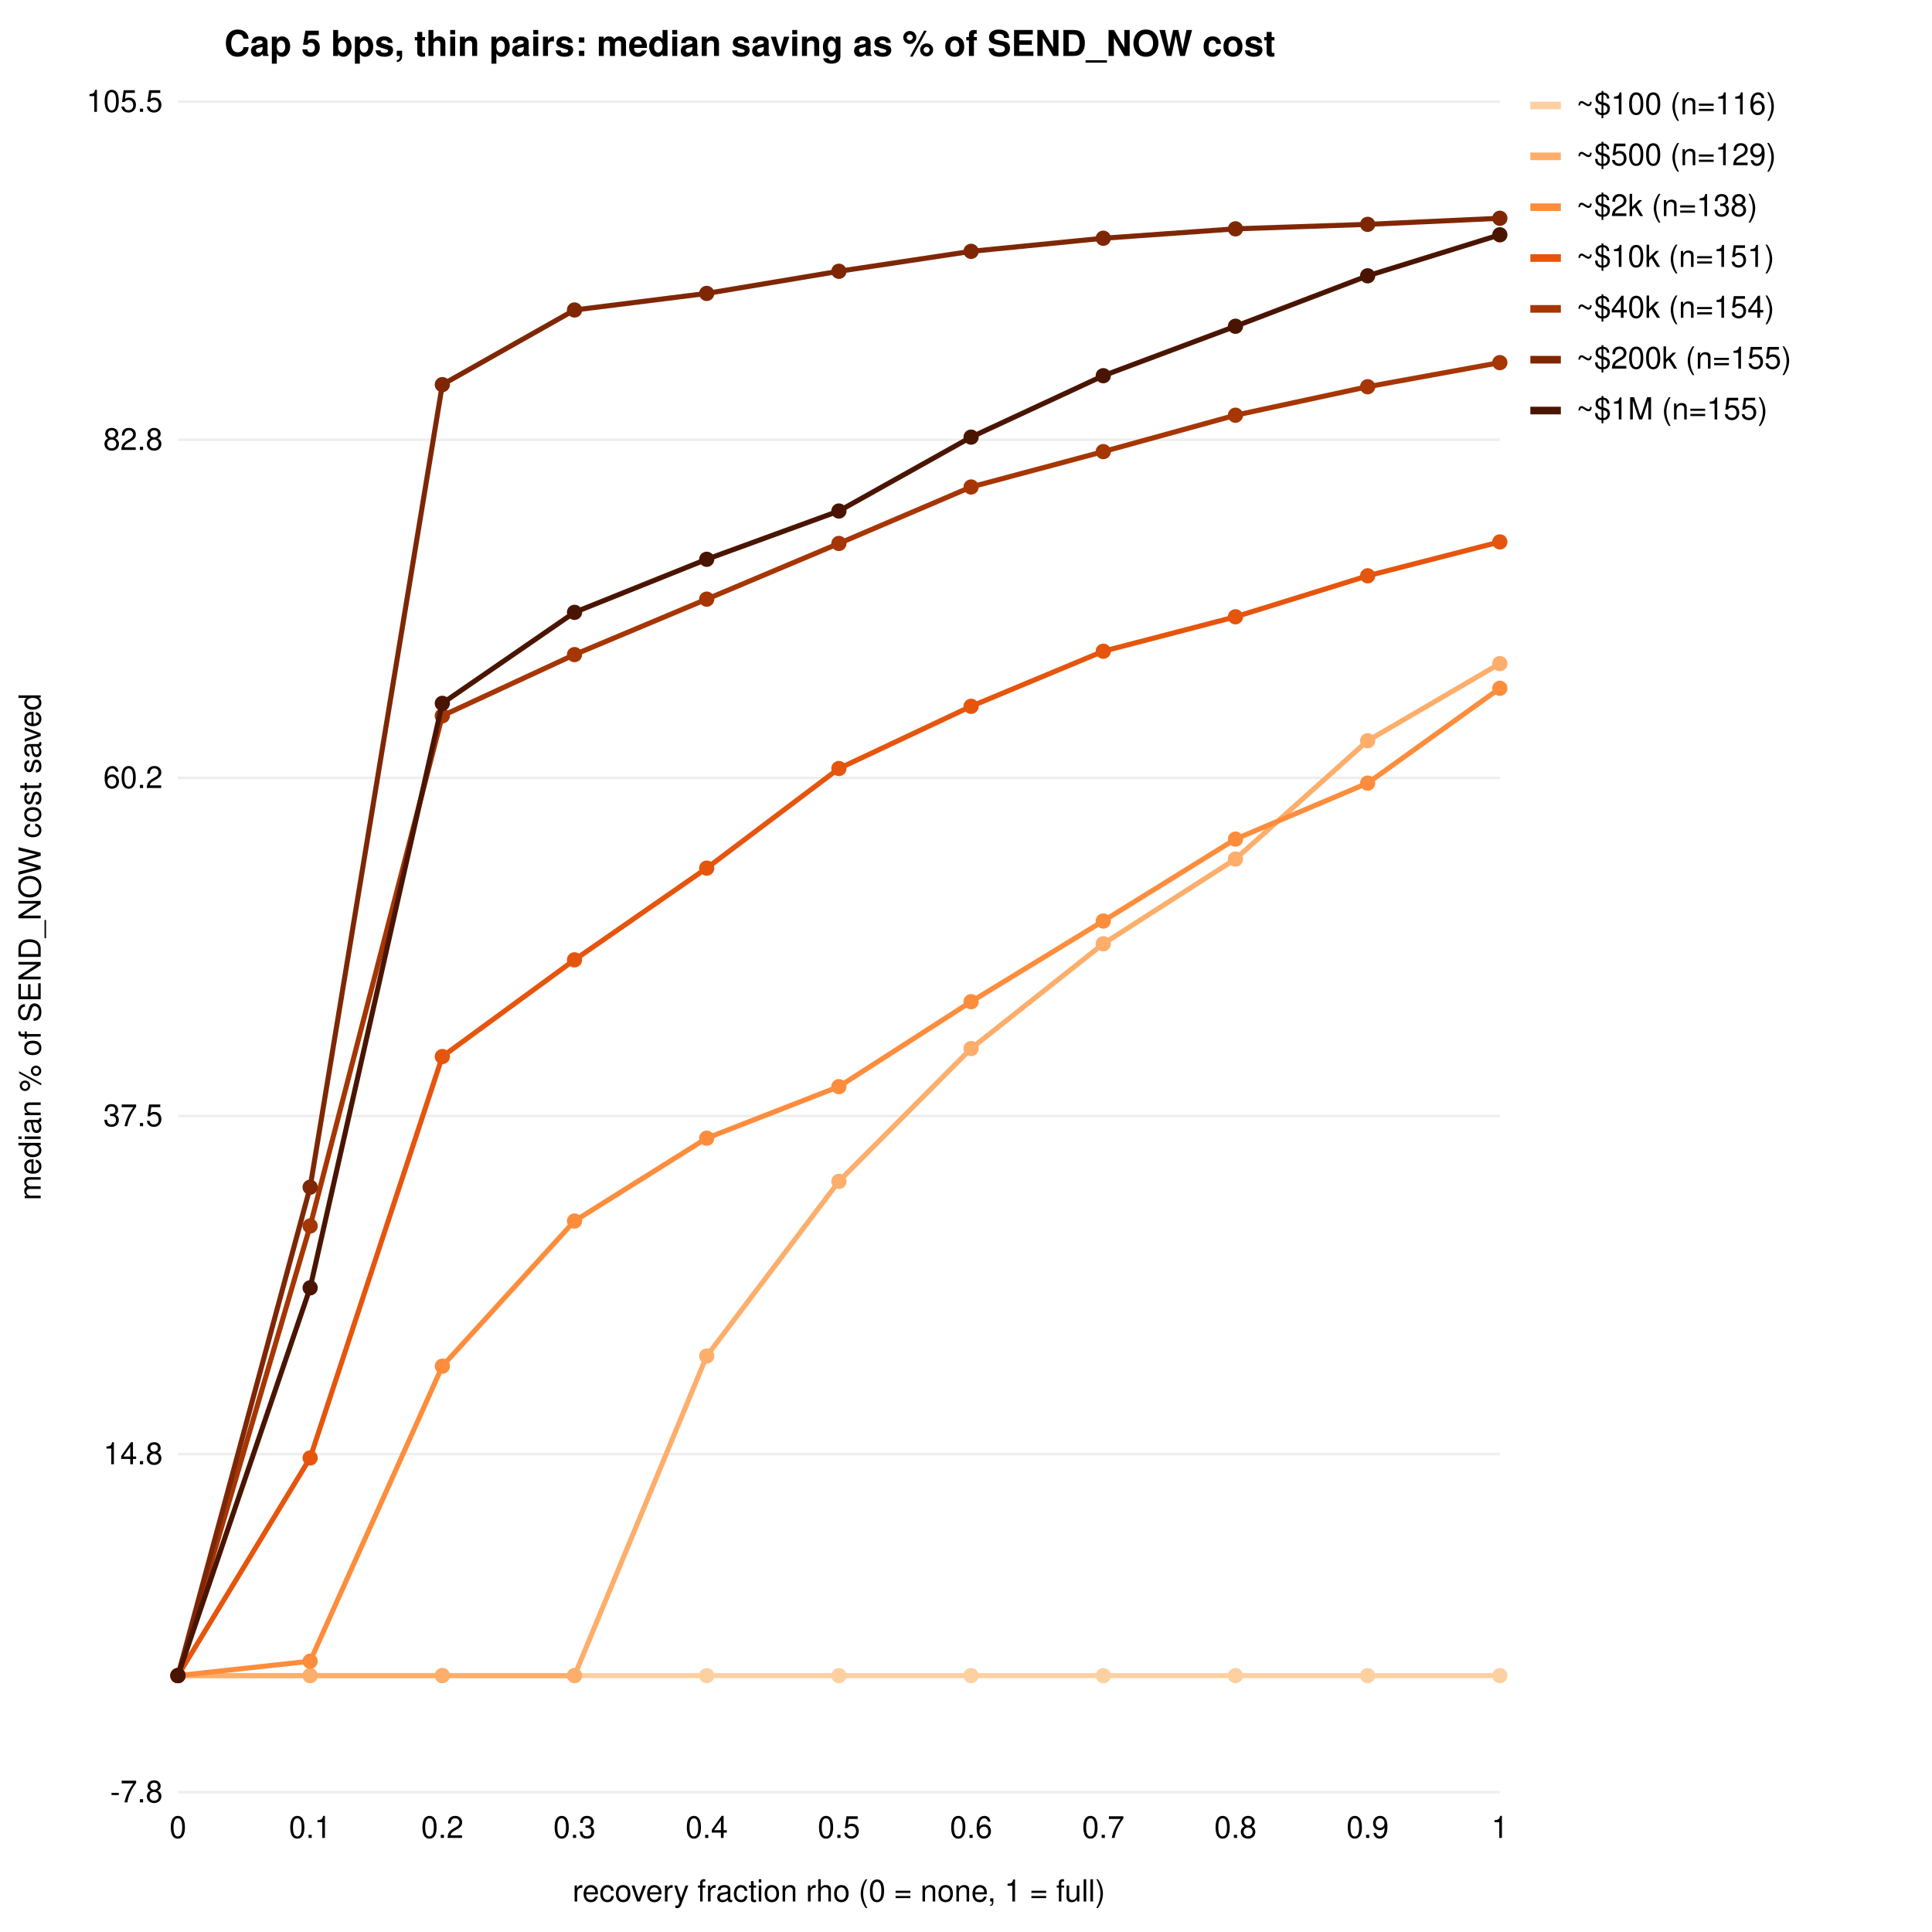
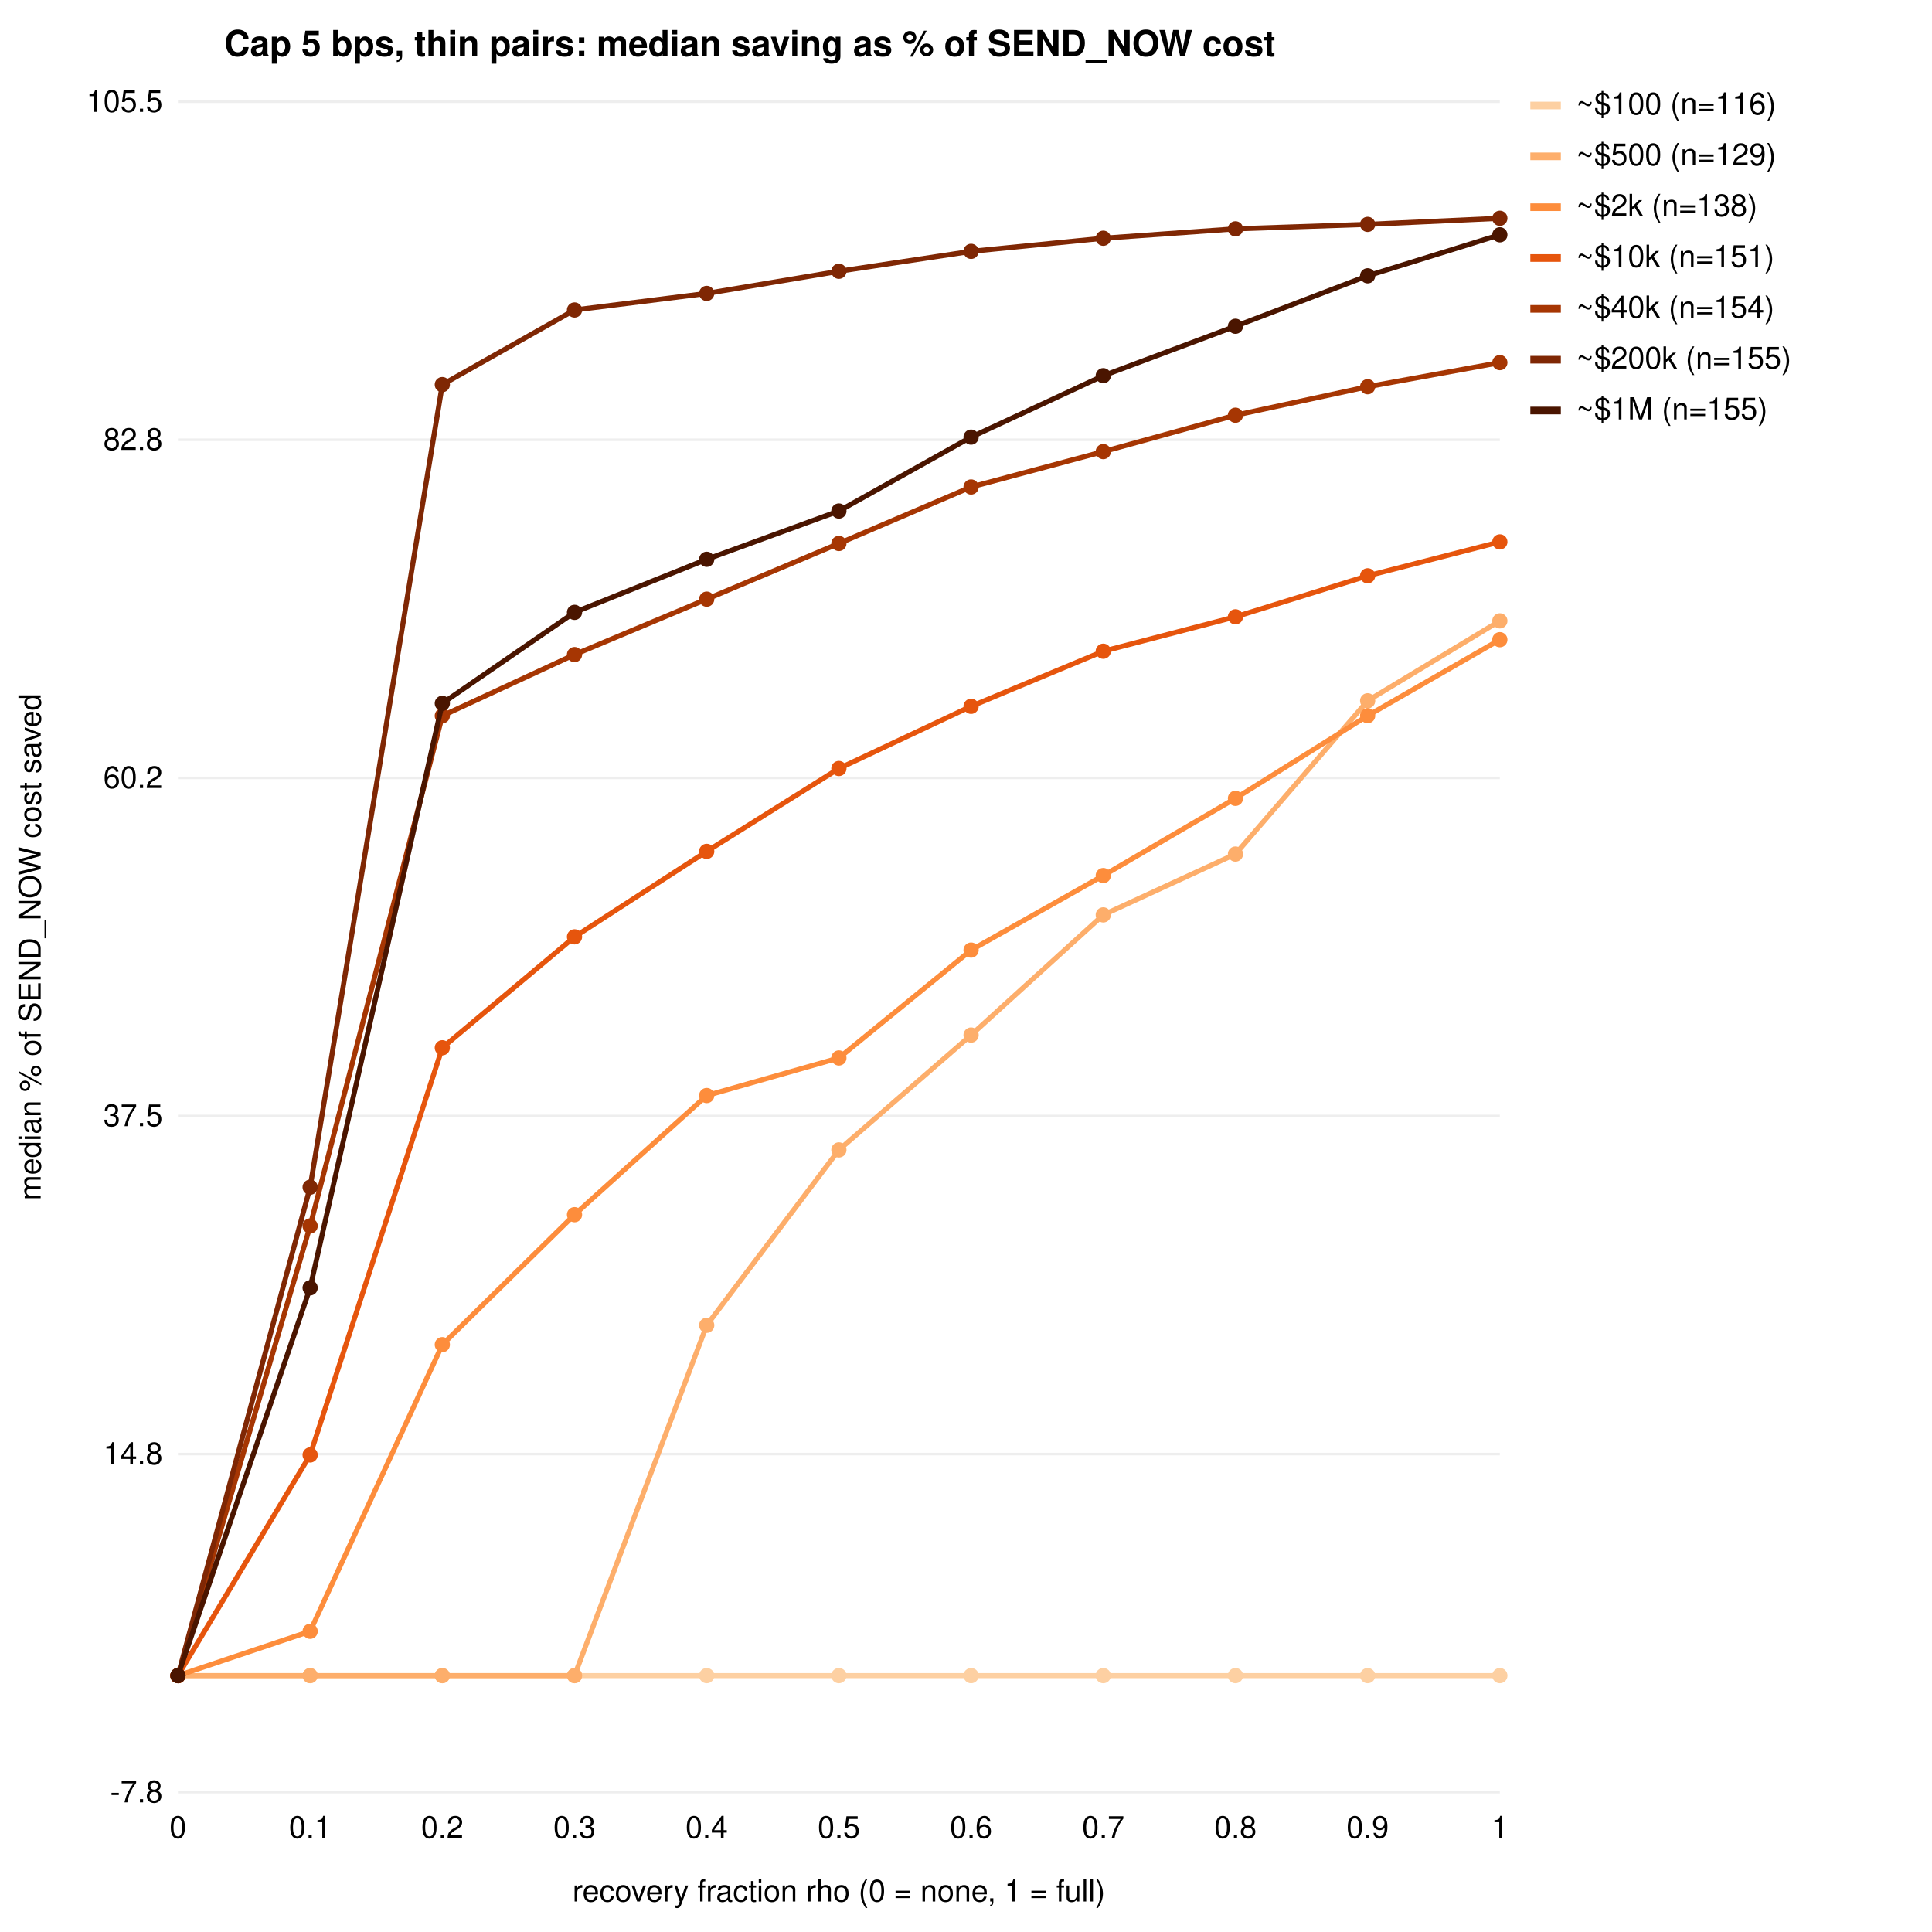
<svg xmlns="http://www.w3.org/2000/svg" width="760" height="760" font-family="Helvetica,Arial,sans-serif" font-size="12">
  <rect width="100%" height="100%" fill="white" />
  <text x="295" y="22" text-anchor="middle" font-size="14" font-weight="bold">Cap 5 bps, thin pairs: median saving as % of SEND_NOW cost</text>
  <line x1="70" x2="590" y1="705" y2="705" stroke="#eee" />
  <text x="64" y="709" text-anchor="end">-7.8</text>
  <line x1="70" x2="590" y1="572" y2="572" stroke="#eee" />
  <text x="64" y="576" text-anchor="end">14.8</text>
  <line x1="70" x2="590" y1="439" y2="439" stroke="#eee" />
  <text x="64" y="443" text-anchor="end">37.5</text>
  <line x1="70" x2="590" y1="306" y2="306" stroke="#eee" />
  <text x="64" y="310" text-anchor="end">60.2</text>
  <line x1="70" x2="590" y1="173" y2="173" stroke="#eee" />
  <text x="64" y="177" text-anchor="end">82.8</text>
  <line x1="70" x2="590" y1="40" y2="40" stroke="#eee" />
  <text x="64" y="44" text-anchor="end">105.5</text>
  <line x1="70" x2="590" y1="659.138" y2="659.138" stroke="#999" />
  <text x="70" y="723" text-anchor="middle">0</text>
  <text x="122" y="723" text-anchor="middle">0.1</text>
  <text x="174" y="723" text-anchor="middle">0.2</text>
  <text x="226" y="723" text-anchor="middle">0.3</text>
  <text x="278" y="723" text-anchor="middle">0.4</text>
  <text x="330" y="723" text-anchor="middle">0.5</text>
  <text x="382" y="723" text-anchor="middle">0.6</text>
  <text x="434" y="723" text-anchor="middle">0.7</text>
  <text x="486" y="723" text-anchor="middle">0.8</text>
  <text x="538" y="723" text-anchor="middle">0.9</text>
  <text x="590" y="723" text-anchor="middle">1</text>
  <text x="330" y="748" text-anchor="middle">recovery fraction rho (0 = none, 1 = full)</text>
  <text transform="translate(16,372.5) rotate(-90)" text-anchor="middle">median % of SEND_NOW cost saved</text>
  <polyline fill="none" stroke="#fdd0a2" stroke-width="2" points="70,659.138 122,659.138 174,659.138 226,659.138 278,659.138 330,659.138 382,659.138 434,659.138 486,659.138 538,659.138 590,659.138" />
  <circle cx="70" cy="659.138" r="3" fill="#fdd0a2" />
  <circle cx="122" cy="659.138" r="3" fill="#fdd0a2" />
  <circle cx="174" cy="659.138" r="3" fill="#fdd0a2" />
  <circle cx="226" cy="659.138" r="3" fill="#fdd0a2" />
  <circle cx="278" cy="659.138" r="3" fill="#fdd0a2" />
  <circle cx="330" cy="659.138" r="3" fill="#fdd0a2" />
  <circle cx="382" cy="659.138" r="3" fill="#fdd0a2" />
  <circle cx="434" cy="659.138" r="3" fill="#fdd0a2" />
  <circle cx="486" cy="659.138" r="3" fill="#fdd0a2" />
  <circle cx="538" cy="659.138" r="3" fill="#fdd0a2" />
  <circle cx="590" cy="659.138" r="3" fill="#fdd0a2" />
  <rect x="602" y="40" width="12" height="3" fill="#fdd0a2" />
  <text x="620" y="45">~$100 (n=116)</text>
-   <polyline fill="none" stroke="#fdae6b" stroke-width="2" points="70,659.138 122,659.138 174,659.138 226,659.138 278,533.429 330,464.712 382,412.465 434,371.262 486,337.912 538,291.385 590,261.046" />
+   <polyline fill="none" stroke="#fdae6b" stroke-width="2" points="70,659.138 122,659.138 174,659.138 226,659.138 278,521.331 330,452.348 382,407.164 434,359.897 486,335.969 538,275.672 590,244.232" />
  <circle cx="70" cy="659.138" r="3" fill="#fdae6b" />
  <circle cx="122" cy="659.138" r="3" fill="#fdae6b" />
  <circle cx="174" cy="659.138" r="3" fill="#fdae6b" />
  <circle cx="226" cy="659.138" r="3" fill="#fdae6b" />
-   <circle cx="278" cy="533.429" r="3" fill="#fdae6b" />
-   <circle cx="330" cy="464.712" r="3" fill="#fdae6b" />
-   <circle cx="382" cy="412.465" r="3" fill="#fdae6b" />
-   <circle cx="434" cy="371.262" r="3" fill="#fdae6b" />
-   <circle cx="486" cy="337.912" r="3" fill="#fdae6b" />
-   <circle cx="538" cy="291.385" r="3" fill="#fdae6b" />
-   <circle cx="590" cy="261.046" r="3" fill="#fdae6b" />
+   <circle cx="278" cy="521.331" r="3" fill="#fdae6b" />
+   <circle cx="330" cy="452.348" r="3" fill="#fdae6b" />
+   <circle cx="382" cy="407.164" r="3" fill="#fdae6b" />
+   <circle cx="434" cy="359.897" r="3" fill="#fdae6b" />
+   <circle cx="486" cy="335.969" r="3" fill="#fdae6b" />
+   <circle cx="538" cy="275.672" r="3" fill="#fdae6b" />
+   <circle cx="590" cy="244.232" r="3" fill="#fdae6b" />
  <rect x="602" y="60" width="12" height="3" fill="#fdae6b" />
  <text x="620" y="65">~$500 (n=129)</text>
-   <polyline fill="none" stroke="#fd8d3c" stroke-width="2" points="70,659.138 122,653.481 174,537.42 226,480.322 278,447.729 330,427.453 382,394.03 434,362.296 486,330.075 538,308.057 590,270.752" />
+   <polyline fill="none" stroke="#fd8d3c" stroke-width="2" points="70,659.138 122,641.706 174,528.966 226,477.822 278,430.955 330,416.175 382,373.745 434,344.433 486,314.048 538,281.532 590,251.634" />
  <circle cx="70" cy="659.138" r="3" fill="#fd8d3c" />
-   <circle cx="122" cy="653.481" r="3" fill="#fd8d3c" />
-   <circle cx="174" cy="537.42" r="3" fill="#fd8d3c" />
-   <circle cx="226" cy="480.322" r="3" fill="#fd8d3c" />
-   <circle cx="278" cy="447.729" r="3" fill="#fd8d3c" />
-   <circle cx="330" cy="427.453" r="3" fill="#fd8d3c" />
-   <circle cx="382" cy="394.03" r="3" fill="#fd8d3c" />
-   <circle cx="434" cy="362.296" r="3" fill="#fd8d3c" />
-   <circle cx="486" cy="330.075" r="3" fill="#fd8d3c" />
-   <circle cx="538" cy="308.057" r="3" fill="#fd8d3c" />
-   <circle cx="590" cy="270.752" r="3" fill="#fd8d3c" />
+   <circle cx="122" cy="641.706" r="3" fill="#fd8d3c" />
+   <circle cx="174" cy="528.966" r="3" fill="#fd8d3c" />
+   <circle cx="226" cy="477.822" r="3" fill="#fd8d3c" />
+   <circle cx="278" cy="430.955" r="3" fill="#fd8d3c" />
+   <circle cx="330" cy="416.175" r="3" fill="#fd8d3c" />
+   <circle cx="382" cy="373.745" r="3" fill="#fd8d3c" />
+   <circle cx="434" cy="344.433" r="3" fill="#fd8d3c" />
+   <circle cx="486" cy="314.048" r="3" fill="#fd8d3c" />
+   <circle cx="538" cy="281.532" r="3" fill="#fd8d3c" />
+   <circle cx="590" cy="251.634" r="3" fill="#fd8d3c" />
  <rect x="602" y="80" width="12" height="3" fill="#fd8d3c" />
  <text x="620" y="85">~$2k (n=138)</text>
-   <polyline fill="none" stroke="#e6550d" stroke-width="2" points="70,659.138 122,573.514 174,415.622 226,377.573 278,341.505 330,302.31 382,277.845 434,256.177 486,242.635 538,226.505 590,213.167" />
+   <polyline fill="none" stroke="#e6550d" stroke-width="2" points="70,659.138 122,572.347 174,412.169 226,368.53 278,334.914 330,302.31 382,277.845 434,256.177 486,242.635 538,226.505 590,213.167" />
  <circle cx="70" cy="659.138" r="3" fill="#e6550d" />
-   <circle cx="122" cy="573.514" r="3" fill="#e6550d" />
-   <circle cx="174" cy="415.622" r="3" fill="#e6550d" />
-   <circle cx="226" cy="377.573" r="3" fill="#e6550d" />
-   <circle cx="278" cy="341.505" r="3" fill="#e6550d" />
+   <circle cx="122" cy="572.347" r="3" fill="#e6550d" />
+   <circle cx="174" cy="412.169" r="3" fill="#e6550d" />
+   <circle cx="226" cy="368.53" r="3" fill="#e6550d" />
+   <circle cx="278" cy="334.914" r="3" fill="#e6550d" />
  <circle cx="330" cy="302.31" r="3" fill="#e6550d" />
  <circle cx="382" cy="277.845" r="3" fill="#e6550d" />
  <circle cx="434" cy="256.177" r="3" fill="#e6550d" />
  <circle cx="486" cy="242.635" r="3" fill="#e6550d" />
  <circle cx="538" cy="226.505" r="3" fill="#e6550d" />
  <circle cx="590" cy="213.167" r="3" fill="#e6550d" />
  <rect x="602" y="100" width="12" height="3" fill="#e6550d" />
  <text x="620" y="105">~$10k (n=151)</text>
  <polyline fill="none" stroke="#a63603" stroke-width="2" points="70,659.138 122,482.268 174,281.574 226,257.502 278,235.688 330,213.781 382,191.568 434,177.653 486,163.337 538,152.128 590,142.645" />
  <circle cx="70" cy="659.138" r="3" fill="#a63603" />
  <circle cx="122" cy="482.268" r="3" fill="#a63603" />
  <circle cx="174" cy="281.574" r="3" fill="#a63603" />
  <circle cx="226" cy="257.502" r="3" fill="#a63603" />
  <circle cx="278" cy="235.688" r="3" fill="#a63603" />
  <circle cx="330" cy="213.781" r="3" fill="#a63603" />
  <circle cx="382" cy="191.568" r="3" fill="#a63603" />
  <circle cx="434" cy="177.653" r="3" fill="#a63603" />
  <circle cx="486" cy="163.337" r="3" fill="#a63603" />
  <circle cx="538" cy="152.128" r="3" fill="#a63603" />
  <circle cx="590" cy="142.645" r="3" fill="#a63603" />
  <rect x="602" y="120" width="12" height="3" fill="#a63603" />
  <text x="620" y="125">~$40k (n=154)</text>
  <polyline fill="none" stroke="#7f2704" stroke-width="2" points="70,659.138 122,467.012 174,151.3 226,121.941 278,115.425 330,106.712 382,98.872 434,93.716 486,90.018 538,88.257 590,85.862" />
  <circle cx="70" cy="659.138" r="3" fill="#7f2704" />
  <circle cx="122" cy="467.012" r="3" fill="#7f2704" />
  <circle cx="174" cy="151.3" r="3" fill="#7f2704" />
  <circle cx="226" cy="121.941" r="3" fill="#7f2704" />
  <circle cx="278" cy="115.425" r="3" fill="#7f2704" />
  <circle cx="330" cy="106.712" r="3" fill="#7f2704" />
  <circle cx="382" cy="98.872" r="3" fill="#7f2704" />
  <circle cx="434" cy="93.716" r="3" fill="#7f2704" />
  <circle cx="486" cy="90.018" r="3" fill="#7f2704" />
  <circle cx="538" cy="88.257" r="3" fill="#7f2704" />
  <circle cx="590" cy="85.862" r="3" fill="#7f2704" />
  <rect x="602" y="140" width="12" height="3" fill="#7f2704" />
  <text x="620" y="145">~$200k (n=155)</text>
  <polyline fill="none" stroke="#4a1500" stroke-width="2" points="70,659.138 122,506.6 174,276.677 226,240.882 278,220.01 330,201.023 382,171.954 434,147.796 486,128.34 538,108.495 590,92.36" />
  <circle cx="70" cy="659.138" r="3" fill="#4a1500" />
  <circle cx="122" cy="506.6" r="3" fill="#4a1500" />
  <circle cx="174" cy="276.677" r="3" fill="#4a1500" />
  <circle cx="226" cy="240.882" r="3" fill="#4a1500" />
  <circle cx="278" cy="220.01" r="3" fill="#4a1500" />
  <circle cx="330" cy="201.023" r="3" fill="#4a1500" />
  <circle cx="382" cy="171.954" r="3" fill="#4a1500" />
  <circle cx="434" cy="147.796" r="3" fill="#4a1500" />
  <circle cx="486" cy="128.34" r="3" fill="#4a1500" />
  <circle cx="538" cy="108.495" r="3" fill="#4a1500" />
  <circle cx="590" cy="92.36" r="3" fill="#4a1500" />
  <rect x="602" y="160" width="12" height="3" fill="#4a1500" />
  <text x="620" y="165">~$1M (n=155)</text>
</svg>
